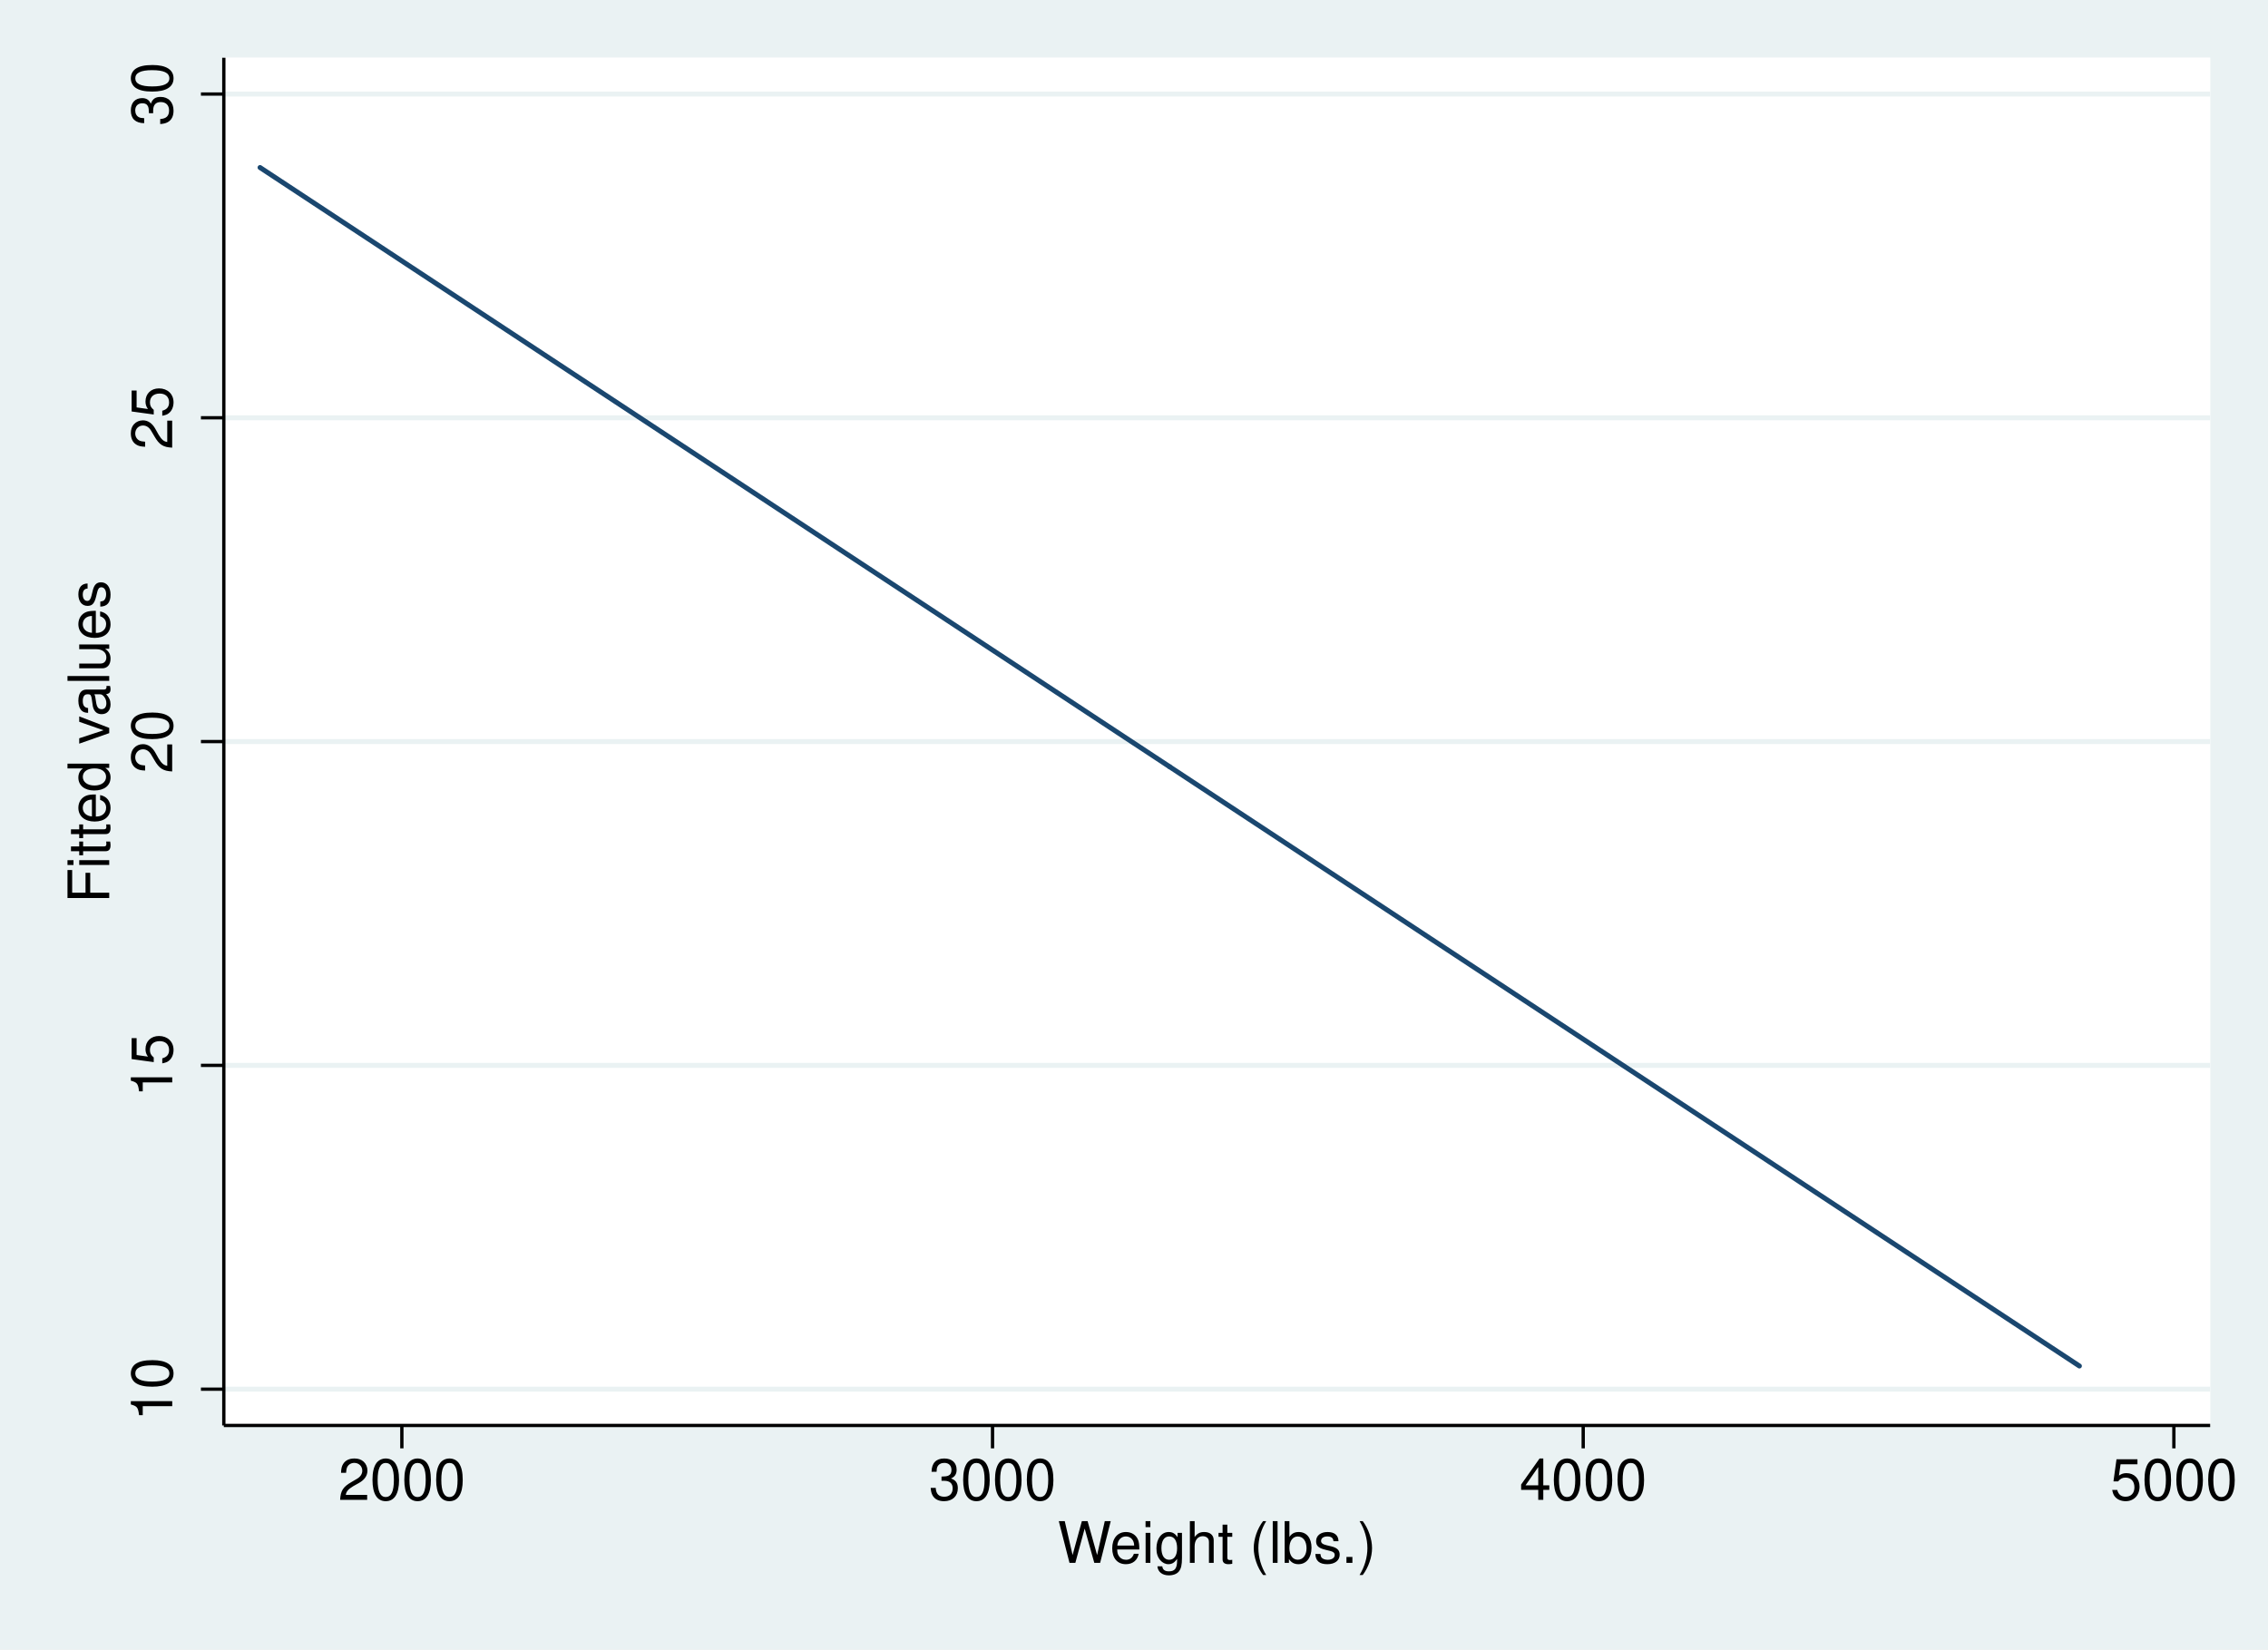
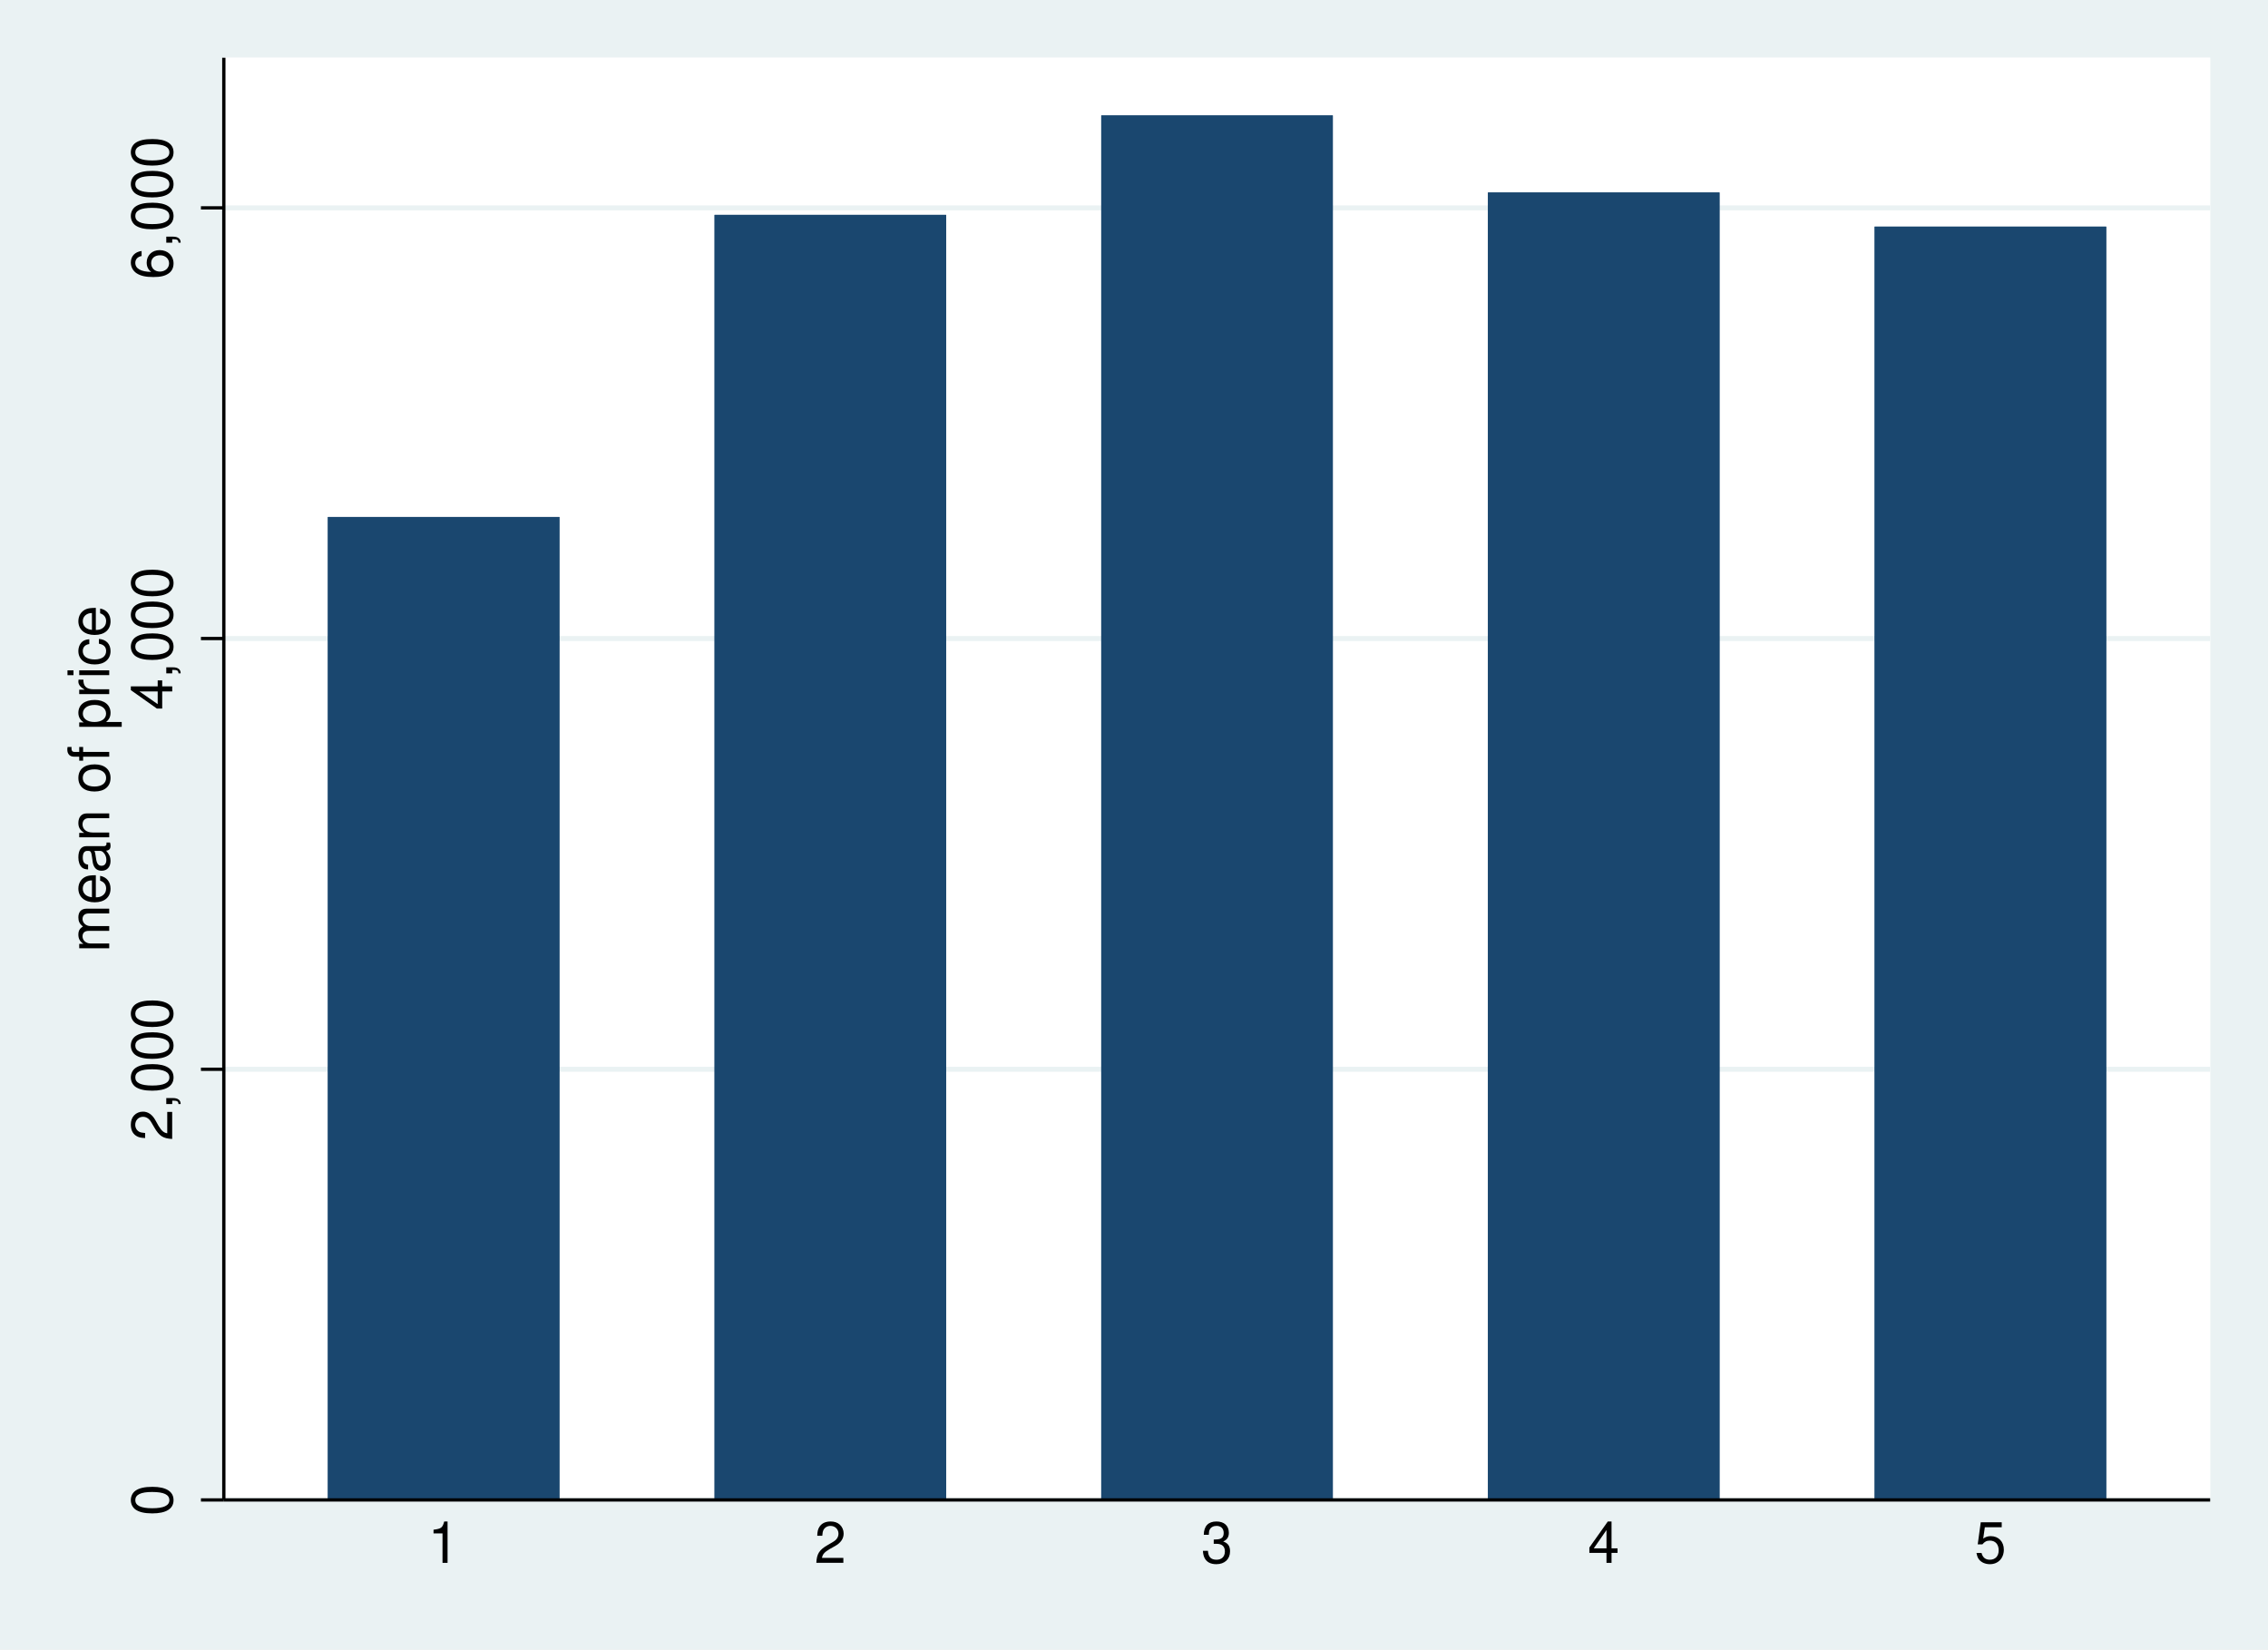
<svg xmlns="http://www.w3.org/2000/svg" version="1.1" width="5.50in" height="4.00in" viewBox="0 0 3960 2880">
  <rect x="0" y="0" width="3960" height="2880" style="fill:#EAF2F3;stroke:none" />
  <rect x="0.00" y="0.00" width="3959.88" height="2880.00" style="fill:#EAF2F3" />
  <rect x="2.88" y="2.88" width="3954.12" height="2874.24" style="fill:none;stroke:#EAF2F3;stroke-width:5.76" />
-   <rect x="390.80" y="100.86" width="3468.22" height="2388.33" style="fill:#FFFFFF" />
-   <rect x="393.68" y="103.74" width="3462.46" height="2382.57" style="fill:none;stroke:#FFFFFF;stroke-width:5.76" />
-   <line x1="390.80" y1="2425.82" x2="3859.02" y2="2425.82" style="stroke:#EAF2F3;stroke-width:8.64" />
-   <line x1="390.80" y1="1860.39" x2="3859.02" y2="1860.39" style="stroke:#EAF2F3;stroke-width:8.64" />
-   <line x1="390.80" y1="1294.96" x2="3859.02" y2="1294.96" style="stroke:#EAF2F3;stroke-width:8.64" />
-   <line x1="390.80" y1="729.53" x2="3859.02" y2="729.53" style="stroke:#EAF2F3;stroke-width:8.64" />
-   <line x1="390.80" y1="164.22" x2="3859.02" y2="164.22" style="stroke:#EAF2F3;stroke-width:8.64" />
-   <line x1="454.04" y1="292.55" x2="2042.37" y2="1339.02" stroke-linecap="round" style="stroke:#1A476F;stroke-width:8.64" />
-   <line x1="2042.37" y1="1339.02" x2="3630.70" y2="2385.36" stroke-linecap="round" style="stroke:#1A476F;stroke-width:8.64" />
-   <line x1="390.80" y1="2489.19" x2="390.80" y2="100.86" style="stroke:#000000;stroke-width:5.76" />
-   <line x1="390.80" y1="2425.82" x2="350.83" y2="2425.82" style="stroke:#000000;stroke-width:5.76" />
-   <text x="300.72" y="2425.82" style="font-family:'Helvetica';font-size:99.99px;fill:#000000" transform="rotate(-90 300.72,2425.82)" text-anchor="middle">10</text>
-   <line x1="390.80" y1="1860.39" x2="350.83" y2="1860.39" style="stroke:#000000;stroke-width:5.76" />
-   <text x="300.72" y="1860.39" style="font-family:'Helvetica';font-size:99.99px;fill:#000000" transform="rotate(-90 300.72,1860.39)" text-anchor="middle">15</text>
-   <line x1="390.80" y1="1294.96" x2="350.83" y2="1294.96" style="stroke:#000000;stroke-width:5.76" />
-   <text x="300.72" y="1294.96" style="font-family:'Helvetica';font-size:99.99px;fill:#000000" transform="rotate(-90 300.72,1294.96)" text-anchor="middle">20</text>
-   <line x1="390.80" y1="729.53" x2="350.83" y2="729.53" style="stroke:#000000;stroke-width:5.76" />
-   <text x="300.72" y="729.53" style="font-family:'Helvetica';font-size:99.99px;fill:#000000" transform="rotate(-90 300.72,729.53)" text-anchor="middle">25</text>
-   <line x1="390.80" y1="164.22" x2="350.83" y2="164.22" style="stroke:#000000;stroke-width:5.76" />
-   <text x="300.72" y="164.22" style="font-family:'Helvetica';font-size:99.99px;fill:#000000" transform="rotate(-90 300.72,164.22)" text-anchor="middle">30</text>
-   <text x="190.71" y="1294.96" style="font-family:'Helvetica';font-size:99.99px;fill:#000000" transform="rotate(-90 190.71,1294.96)" text-anchor="middle">Fitted values</text>
-   <line x1="390.80" y1="2489.19" x2="3859.02" y2="2489.19" style="stroke:#000000;stroke-width:5.76" />
-   <line x1="701.66" y1="2489.19" x2="701.66" y2="2529.16" style="stroke:#000000;stroke-width:5.76" />
-   <text x="701.66" y="2619.14" style="font-family:'Helvetica';font-size:99.99px;fill:#000000" text-anchor="middle">2000</text>
-   <line x1="1732.99" y1="2489.19" x2="1732.99" y2="2529.16" style="stroke:#000000;stroke-width:5.76" />
-   <text x="1732.99" y="2619.14" style="font-family:'Helvetica';font-size:99.99px;fill:#000000" text-anchor="middle">3000</text>
-   <line x1="2764.33" y1="2489.19" x2="2764.33" y2="2529.16" style="stroke:#000000;stroke-width:5.76" />
-   <text x="2764.33" y="2619.14" style="font-family:'Helvetica';font-size:99.99px;fill:#000000" text-anchor="middle">4000</text>
-   <line x1="3795.66" y1="2489.19" x2="3795.66" y2="2529.16" style="stroke:#000000;stroke-width:5.76" />
-   <text x="3795.66" y="2619.14" style="font-family:'Helvetica';font-size:99.99px;fill:#000000" text-anchor="middle">5000</text>
-   <text x="2124.91" y="2729.16" style="font-family:'Helvetica';font-size:99.99px;fill:#000000" text-anchor="middle">Weight (lbs.)</text>
+   <rect x="390.80" y="100.86" width="3468.22" height="2518.39" style="fill:#FFFFFF" />
+   <rect x="393.68" y="103.74" width="3462.46" height="2512.63" style="fill:none;stroke:#FFFFFF;stroke-width:5.76" />
+   <line x1="390.80" y1="2619.25" x2="3859.02" y2="2619.25" style="stroke:#EAF2F3;stroke-width:8.64" />
+   <line x1="390.80" y1="1867.20" x2="3859.02" y2="1867.20" style="stroke:#EAF2F3;stroke-width:8.64" />
+   <line x1="390.80" y1="1115.02" x2="3859.02" y2="1115.02" style="stroke:#EAF2F3;stroke-width:8.64" />
+   <line x1="390.80" y1="362.97" x2="3859.02" y2="362.97" style="stroke:#EAF2F3;stroke-width:8.64" />
+   <rect x="572.47" y="902.78" width="404.29" height="1716.47" style="fill:#1A476F" />
+   <rect x="575.35" y="905.66" width="398.53" height="1710.71" style="fill:none;stroke:#1A476F;stroke-width:5.76" />
+   <rect x="1247.65" y="375.22" width="404.29" height="2244.03" style="fill:#1A476F" />
+   <rect x="1250.53" y="378.10" width="398.53" height="2238.27" style="fill:none;stroke:#1A476F;stroke-width:5.76" />
+   <rect x="1922.83" y="201.60" width="404.29" height="2417.66" style="fill:#1A476F" />
+   <rect x="1925.71" y="204.47" width="398.53" height="2411.90" style="fill:none;stroke:#1A476F;stroke-width:5.76" />
+   <rect x="2598.01" y="336.12" width="404.29" height="2283.14" style="fill:#1A476F" />
+   <rect x="2600.89" y="339.00" width="398.53" height="2277.38" style="fill:none;stroke:#1A476F;stroke-width:5.76" />
+   <rect x="3273.19" y="395.76" width="404.29" height="2223.49" style="fill:#1A476F" />
+   <rect x="3276.07" y="398.64" width="398.53" height="2217.73" style="fill:none;stroke:#1A476F;stroke-width:5.76" />
+   <line x1="390.80" y1="2619.25" x2="390.80" y2="100.86" style="stroke:#000000;stroke-width:5.76" />
+   <line x1="390.80" y1="2619.25" x2="350.83" y2="2619.25" style="stroke:#000000;stroke-width:5.76" />
+   <text x="300.72" y="2619.25" style="font-family:'Helvetica';font-size:99.99px;fill:#000000" transform="rotate(-90 300.72,2619.25)" text-anchor="middle">0</text>
+   <line x1="390.80" y1="1867.20" x2="350.83" y2="1867.20" style="stroke:#000000;stroke-width:5.76" />
+   <text x="300.72" y="1867.20" style="font-family:'Helvetica';font-size:99.99px;fill:#000000" transform="rotate(-90 300.72,1867.20)" text-anchor="middle">2,000</text>
+   <line x1="390.80" y1="1115.02" x2="350.83" y2="1115.02" style="stroke:#000000;stroke-width:5.76" />
+   <text x="300.72" y="1115.02" style="font-family:'Helvetica';font-size:99.99px;fill:#000000" transform="rotate(-90 300.72,1115.02)" text-anchor="middle">4,000</text>
+   <line x1="390.80" y1="362.97" x2="350.83" y2="362.97" style="stroke:#000000;stroke-width:5.76" />
+   <text x="300.72" y="362.97" style="font-family:'Helvetica';font-size:99.99px;fill:#000000" transform="rotate(-90 300.72,362.97)" text-anchor="middle">6,000</text>
+   <text x="190.71" y="1360.06" style="font-family:'Helvetica';font-size:99.99px;fill:#000000" transform="rotate(-90 190.71,1360.06)" text-anchor="middle">mean of price</text>
+   <line x1="390.80" y1="2619.25" x2="3859.02" y2="2619.25" style="stroke:#000000;stroke-width:5.76" />
+   <text x="774.55" y="2729.16" style="font-family:'Helvetica';font-size:99.99px;fill:#000000" text-anchor="middle">1</text>
+   <text x="1449.73" y="2729.16" style="font-family:'Helvetica';font-size:99.99px;fill:#000000" text-anchor="middle">2</text>
+   <text x="2124.91" y="2729.16" style="font-family:'Helvetica';font-size:99.99px;fill:#000000" text-anchor="middle">3</text>
+   <text x="2800.09" y="2729.16" style="font-family:'Helvetica';font-size:99.99px;fill:#000000" text-anchor="middle">4</text>
+   <text x="3475.27" y="2729.16" style="font-family:'Helvetica';font-size:99.99px;fill:#000000" text-anchor="middle">5</text>
</svg>
